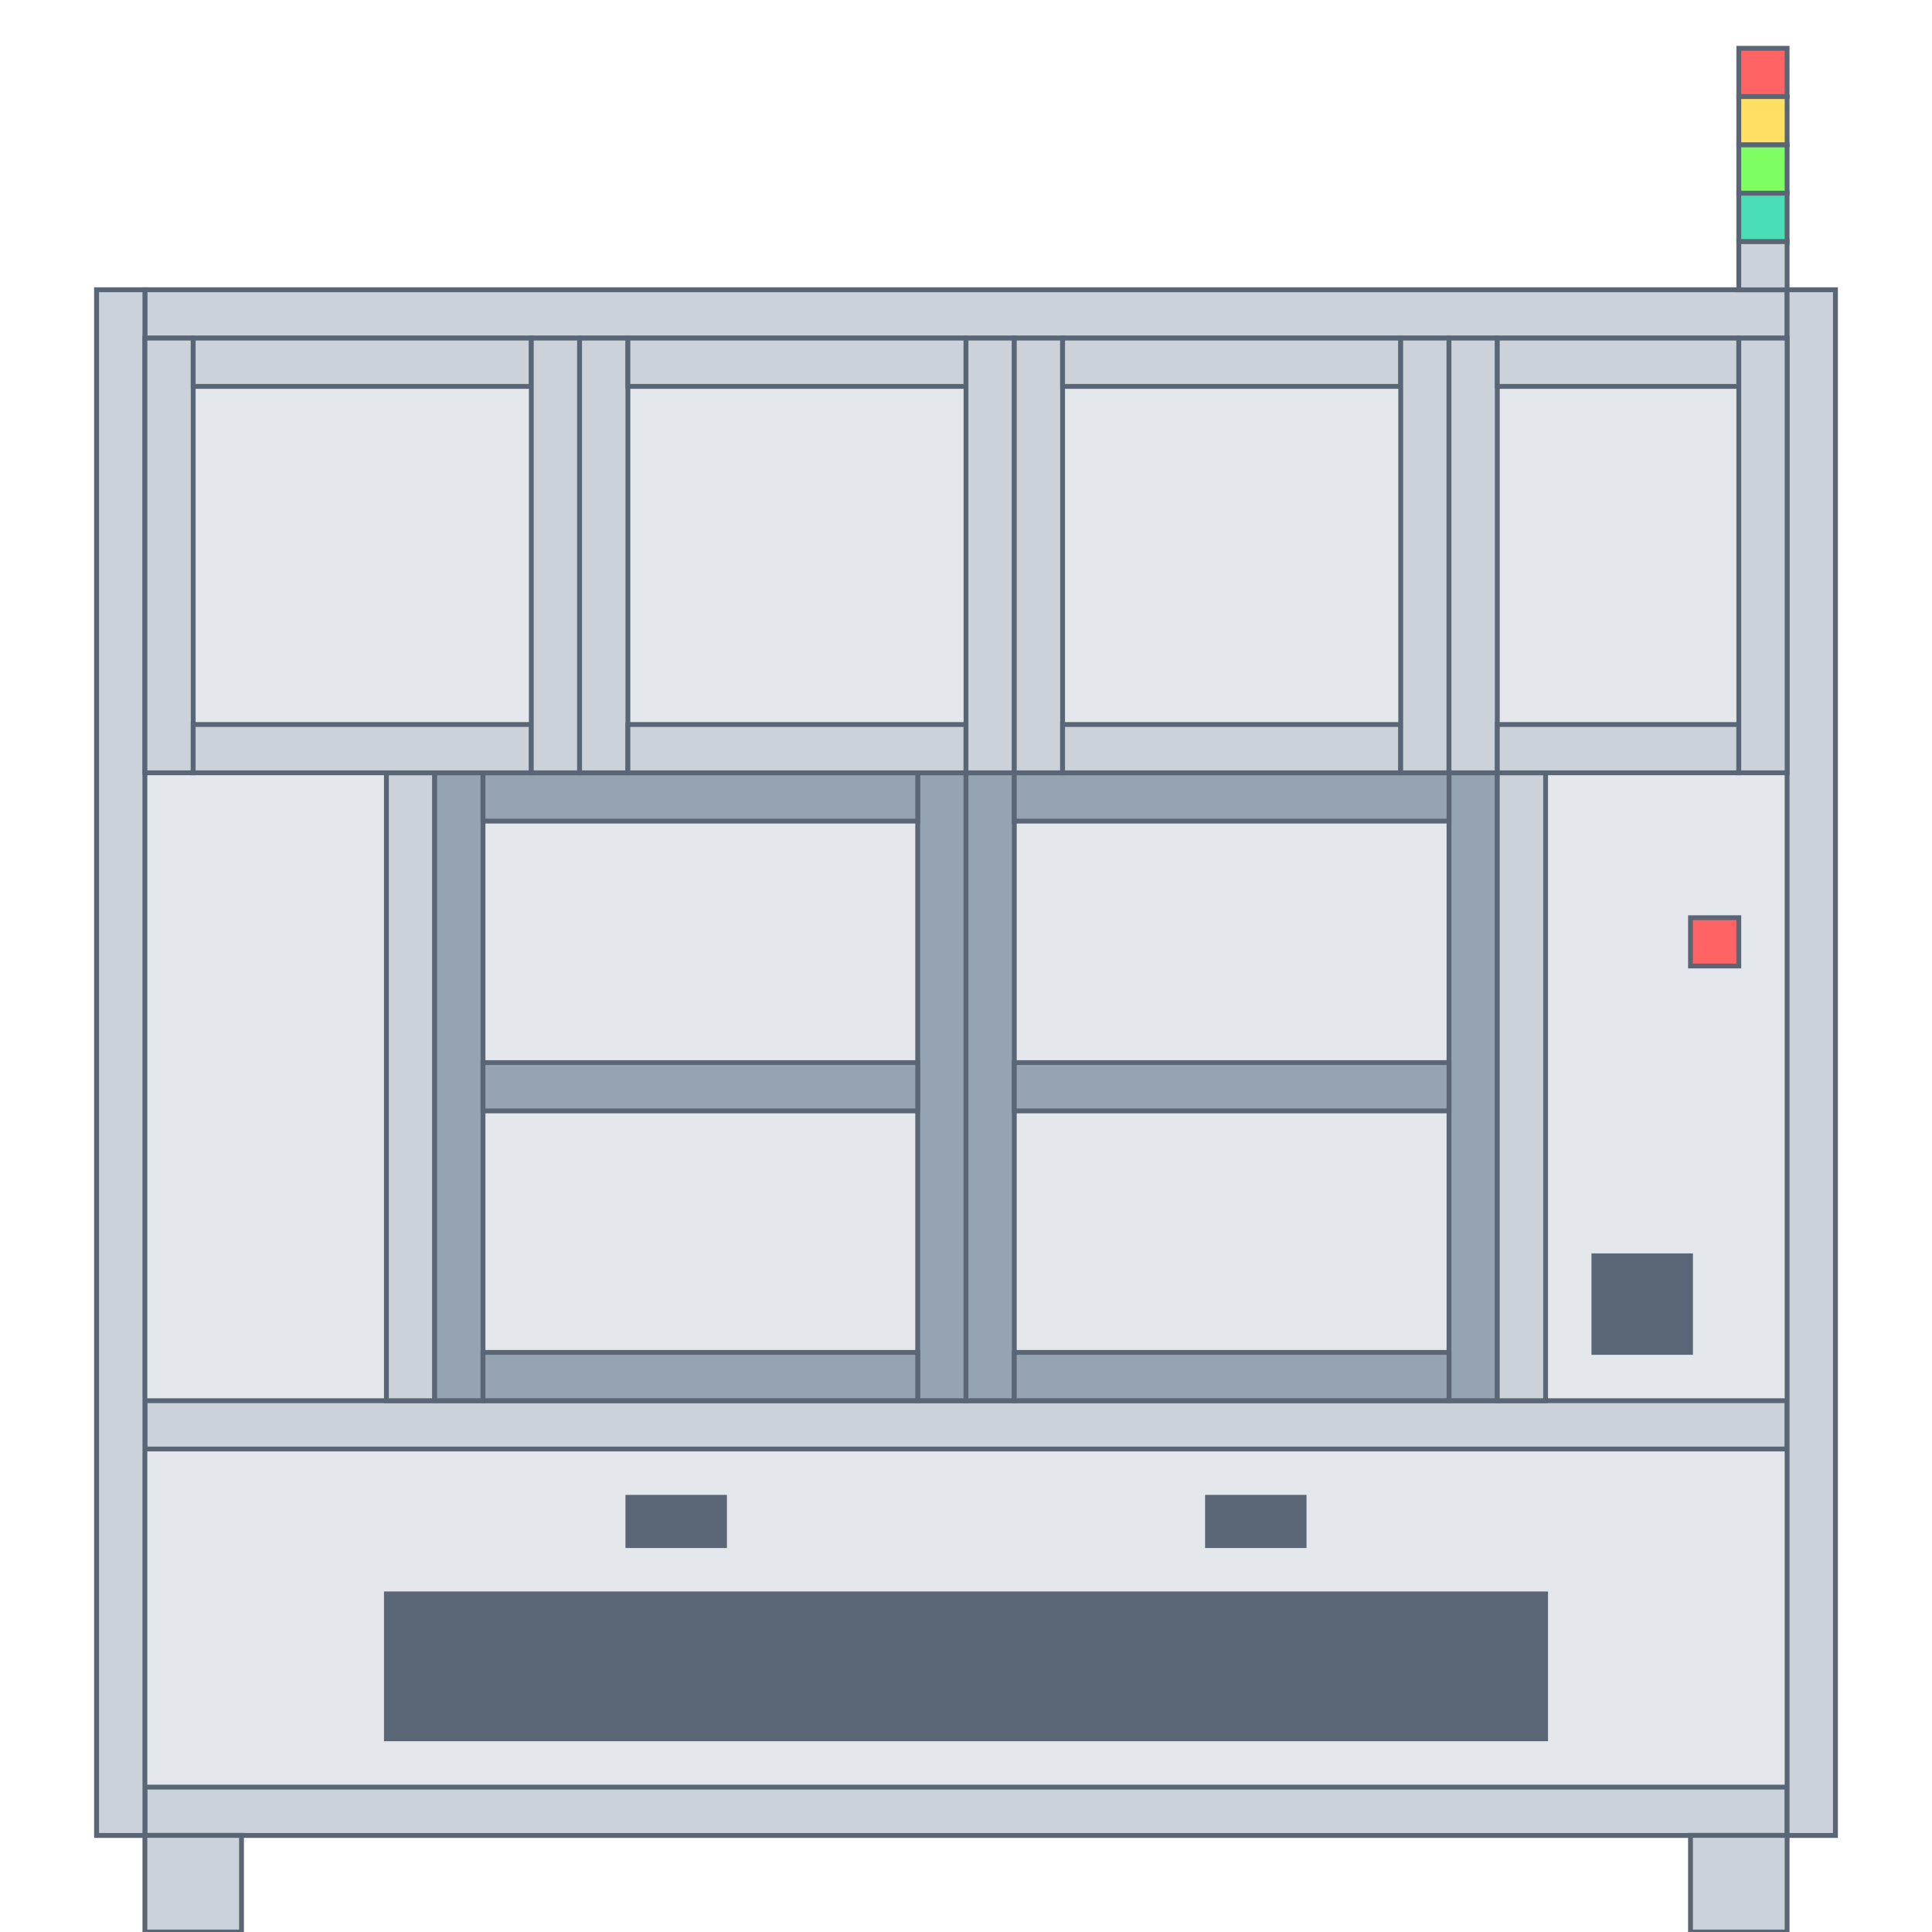
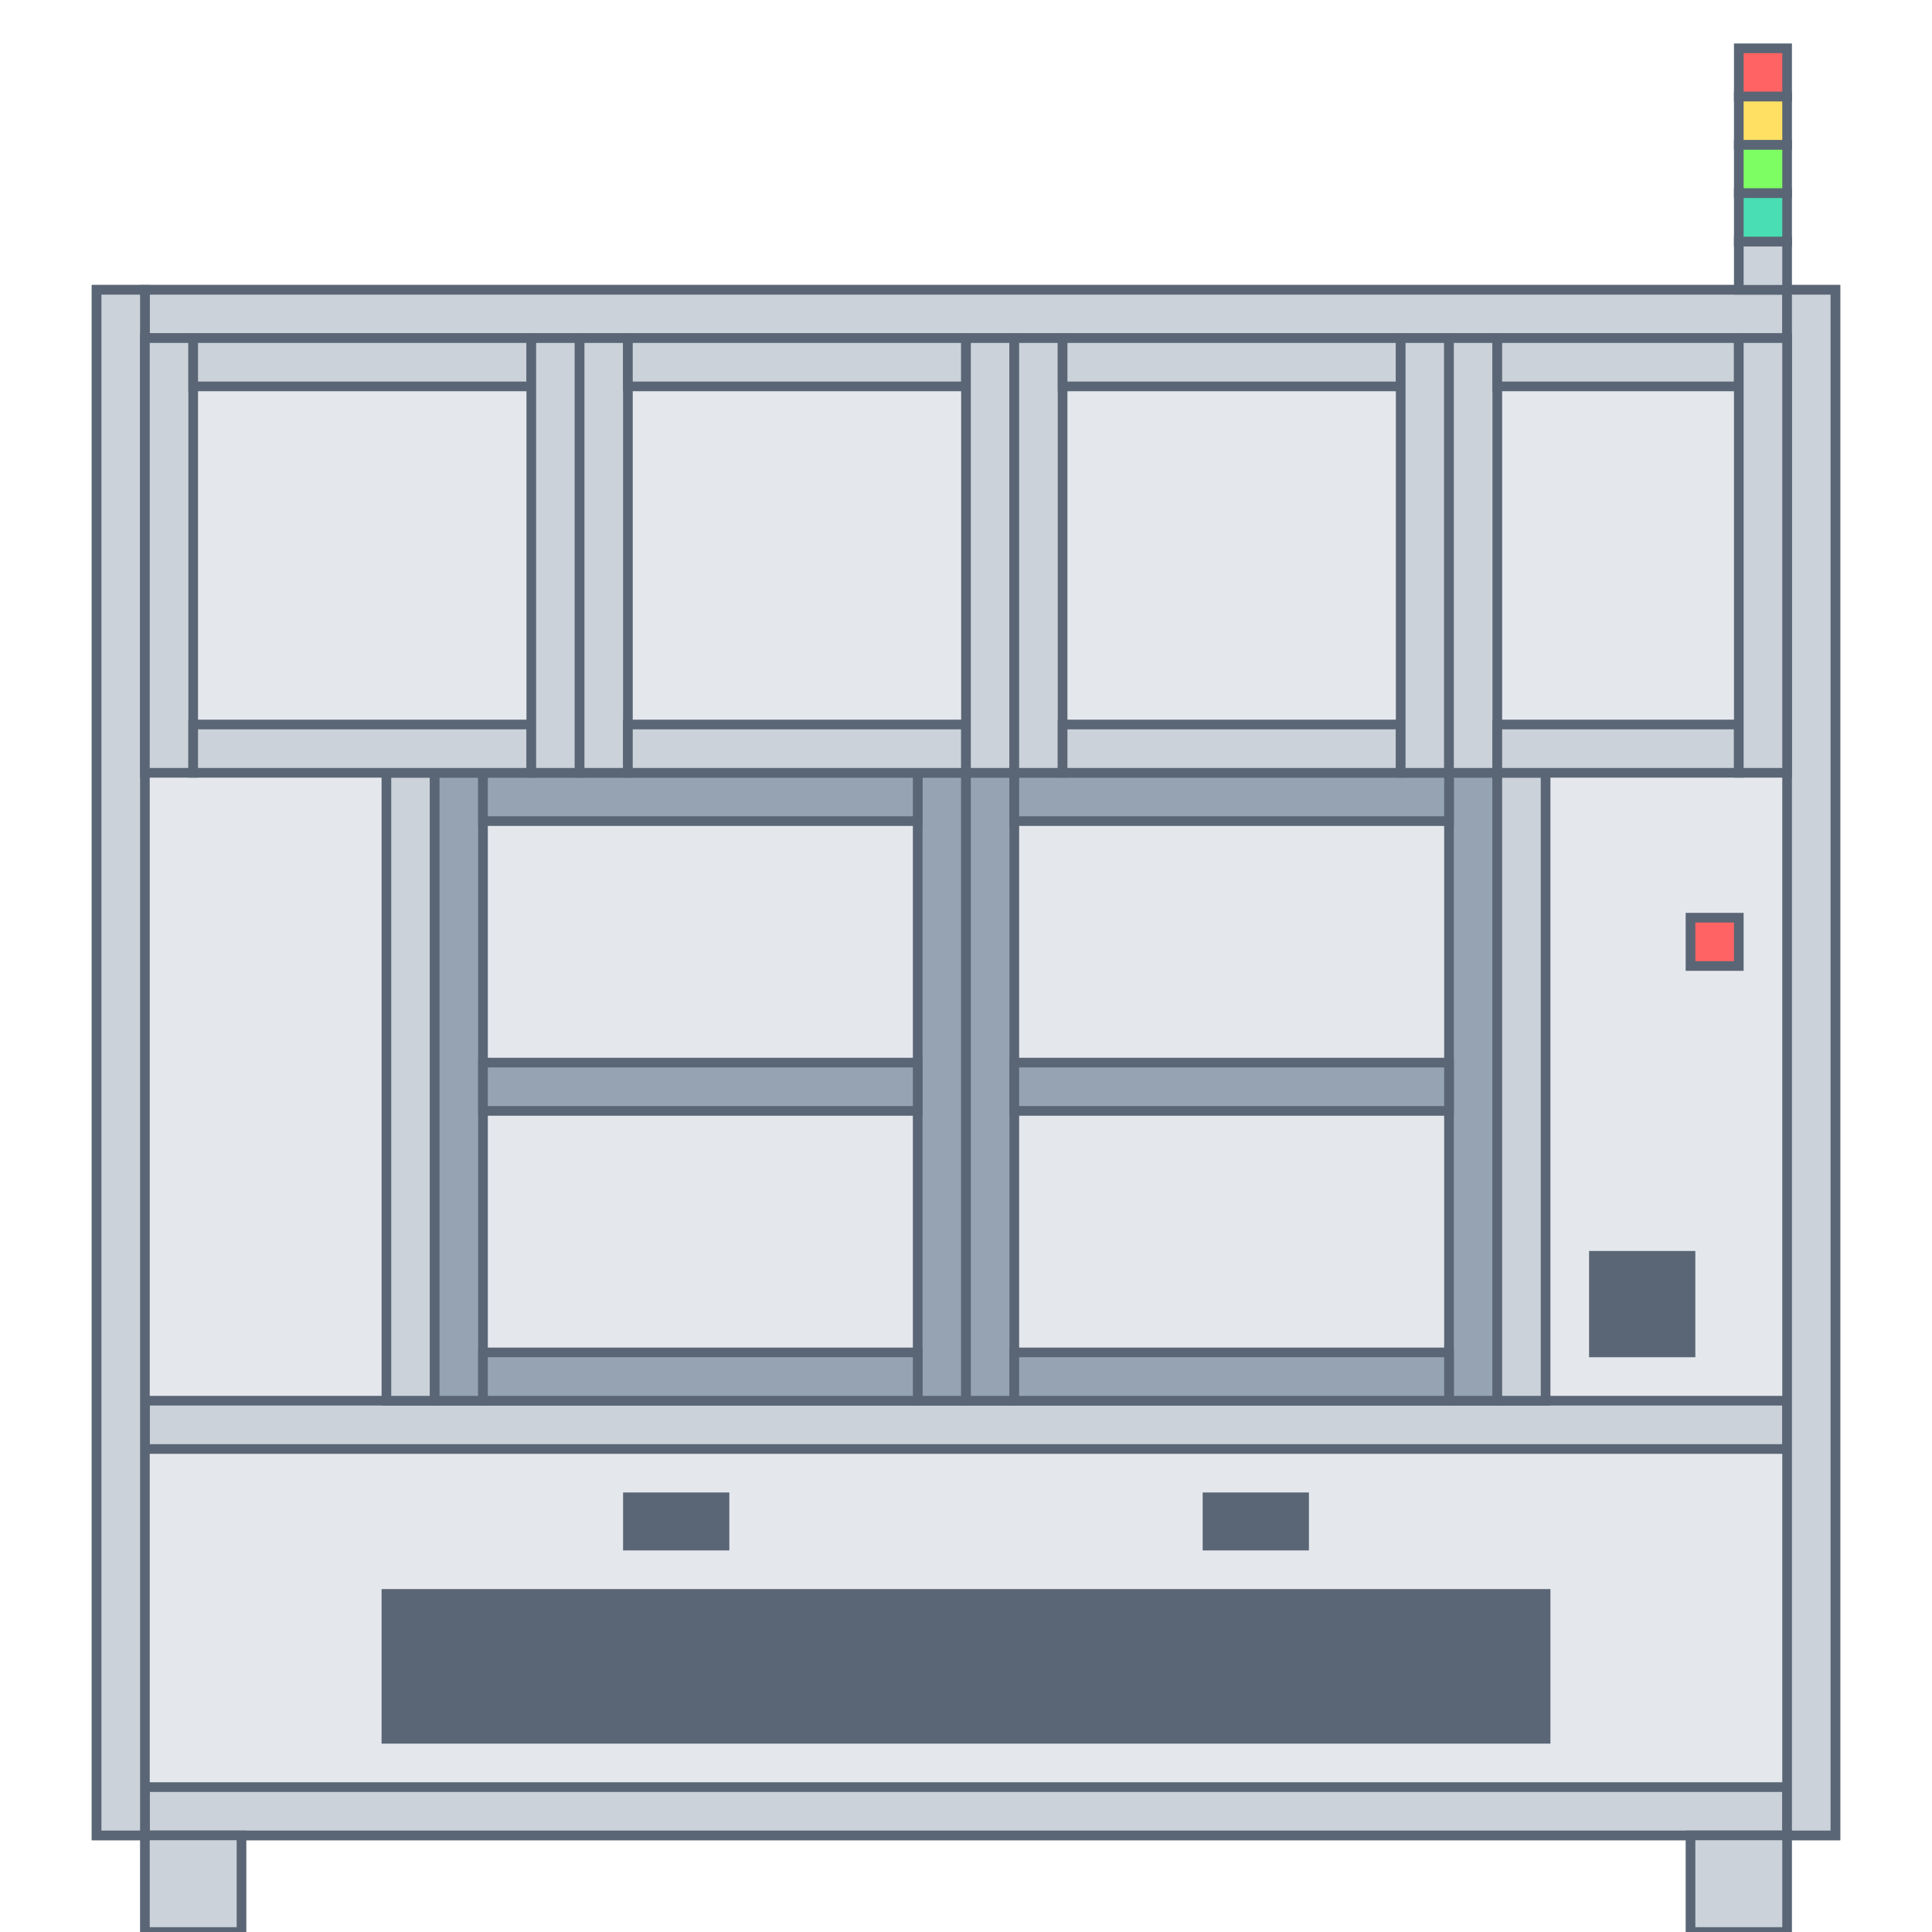
<svg xmlns="http://www.w3.org/2000/svg" width="400" height="400" viewBox="0 0 400 400" fill="none">
-   <g clip-path="url(#clip0_1100_5398)">
-     <rect width="400" height="400" fill="white" />
-     <rect x="20" y="60" width="360" height="320" fill="#E4E8ED" stroke="#5A6675" />
-     <rect x="30" y="60" width="340" height="10" fill="#CBD2DA" stroke="#5A6675" />
-     <rect x="30" y="370" width="340" height="10" fill="#CBD2DA" stroke="#5A6675" />
-     <rect x="30" y="290" width="340" height="10" fill="#CBD2DA" stroke="#5A6675" />
-     <rect x="80" y="160" width="10" height="130" fill="#CBD2DA" stroke="#5A6675" />
-     <rect x="300" y="160" width="10" height="130" fill="#96A3B3" stroke="#5A6675" />
-     <rect x="190" y="160" width="10" height="130" fill="#96A3B3" stroke="#5A6675" />
-     <rect x="200" y="160" width="10" height="130" fill="#96A3B3" stroke="#5A6675" />
-     <rect x="90" y="160" width="10" height="130" fill="#96A3B3" stroke="#5A6675" />
-     <rect x="310" y="160" width="10" height="130" fill="#CBD2DA" stroke="#5A6675" />
-     <rect x="80" y="330" width="240" height="30" fill="#5A6675" stroke="#5A6675" />
-     <rect x="130" y="310" width="20" height="10" fill="#5A6675" stroke="#5A6675" />
-     <rect x="250" y="310" width="20" height="10" fill="#5A6675" stroke="#5A6675" />
-     <rect x="330" y="260" width="20" height="20" fill="#5A6675" stroke="#5A6675" />
-     <rect x="100" y="160" width="90" height="10" fill="#96A3B3" stroke="#5A6675" />
-     <rect x="100" y="280" width="90" height="10" fill="#96A3B3" stroke="#5A6675" />
-     <rect x="100" y="220" width="90" height="10" fill="#96A3B3" stroke="#5A6675" />
-     <rect x="210" y="160" width="90" height="10" fill="#96A3B3" stroke="#5A6675" />
-     <rect x="210" y="280" width="90" height="10" fill="#96A3B3" stroke="#5A6675" />
-     <rect x="210" y="220" width="90" height="10" fill="#96A3B3" stroke="#5A6675" />
-     <rect x="20" y="60" width="10" height="320" fill="#CBD2DA" stroke="#5A6675" />
-     <rect x="370" y="60" width="10" height="320" fill="#CBD2DA" stroke="#5A6675" />
-     <g>
-       <rect x="30" y="70" width="10" height="90" fill="#CBD2DA" stroke="#5A6675" />
-       <rect x="40" y="70" width="70" height="10" fill="#CBD2DA" stroke="#5A6675" />
-       <rect x="40" y="150" width="70" height="10" fill="#CBD2DA" stroke="#5A6675" />
-       <rect x="110" y="70" width="10" height="90" fill="#CBD2DA" stroke="#5A6675" />
+   <rect width="400" height="400" fill="#D5D5D5" />
+   <g id="ì¤ë¹">
+     <path d="M-3728 -743C-3728 -744.105 -3727.1 -745 -3726 -745H5576C5577.1 -745 5578 -744.105 5578 -743V1142C5578 1143.1 5577.1 1144 5576 1144H-3726C-3727.1 1144 -3728 1143.1 -3728 1142V-743Z" fill="white" />
+     <path d="M-3726 -745V-744H5576V-745V-746H-3726V-745ZM5578 -743H5577V1142H5578H5579V-743H5578ZM5576 1144V1143H-3726V1144V1145H5576V1144ZM-3728 1142H-3727V-743H-3728H-3729V1142H-3728ZM-3726 1144V1143C-3726.55 1143 -3727 1142.55 -3727 1142H-3728H-3729C-3729 1143.66 -3727.66 1145 -3726 1145V1144ZM5578 1142H5577C5577 1142.55 5576.55 1143 5576 1143V1144V1145C5577.66 1145 5579 1143.66 5579 1142H5578ZM5576 -745V-744C5576.55 -744 5577 -743.552 5577 -743H5578H5579C5579 -744.657 5577.66 -746 5576 -746V-745ZM-3726 -745V-746C-3727.66 -746 -3729 -744.657 -3729 -743H-3728H-3727C-3727 -743.552 -3726.55 -744 -3726 -744V-745Z" fill="black" fill-opacity="0.1" />
+     <g id="OCV" clip-path="url(#clip0_1100_5398)">
+       <rect width="400" height="400" fill="white" />
+       <g id="graphic">
+         <path id="Rectangle 109" d="M20 60H380V380H20V60Z" fill="#E4E8ED" />
+         <path id="Rectangle 109 (Stroke)" d="M381 59V381H19V59H381ZM21 379H379V61H21V379Z" fill="#5A6675" />
+         <path id="Rectangle 82" d="M30 60H370V70H30V60Z" fill="#CBD2DA" />
+         <path id="Rectangle 82 (Stroke)" d="M371 59V71H29V59H371ZM31 69H369V61H31V69Z" fill="#5A6675" />
+         <path id="Rectangle 83" d="M30 370H370V380H30V370Z" fill="#CBD2DA" />
+         <path id="Rectangle 83 (Stroke)" d="M371 369V381H29V369H371ZM31 379H369V371H31V379Z" fill="#5A6675" />
+         <path id="Rectangle 87" d="M30 290H370V300H30V290Z" fill="#CBD2DA" />
+         <path id="Rectangle 87 (Stroke)" d="M371 289V301H29V289H371ZM31 299H369V291H31V299Z" fill="#5A6675" />
+         <path id="Rectangle 89" d="M80 160H90V290H80V160Z" fill="#CBD2DA" />
+         <path id="Rectangle 89 (Stroke)" d="M91 159V291H79V159H91ZM81 289H89V161H81V289Z" fill="#5A6675" />
+         <path id="Rectangle 91" d="M300 160H310V290H300V160Z" fill="#96A3B3" />
+         <path id="Rectangle 91 (Stroke)" d="M311 159V291H299V159H311ZM301 289H309V161H301V289Z" fill="#5A6675" />
+         <path id="Rectangle 99" d="M190 160H200V290H190V160Z" fill="#96A3B3" />
+         <path id="Rectangle 99 (Stroke)" d="M201 159V291H189V159H201ZM191 289H199V161H191V289Z" fill="#5A6675" />
+         <path id="Rectangle 100" d="M200 160H210V290H200V160Z" fill="#96A3B3" />
+         <path id="Rectangle 100 (Stroke)" d="M211 159V291H199V159H211ZM201 289H209V161H201V289Z" fill="#5A6675" />
+         <path id="Rectangle 90" d="M90 160H100V290H90V160Z" fill="#96A3B3" />
+         <path id="Rectangle 90 (Stroke)" d="M101 159V291H89V159H101ZM91 289H99V161H91V289Z" fill="#5A6675" />
+         <path id="Rectangle 92" d="M310 160H320V290H310V160Z" fill="#CBD2DA" />
+         <path id="Rectangle 92 (Stroke)" d="M321 159V291H309V159H321ZM311 289H319V161H311V289Z" fill="#5A6675" />
+         <path id="Rectangle 88" d="M80 330H320V360H80V330Z" fill="#5A6675" />
+         <path id="Rectangle 88 (Stroke)" d="M321 329V361H79V329H321ZM81 359H319V331H81V359Z" fill="#5A6675" />
+         <path id="Rectangle 105" d="M130 310H150V320H130V310Z" fill="#5A6675" />
+         <path id="Rectangle 105 (Stroke)" d="M151 309V321H129V309H151ZM131 319H149V311H131V319Z" fill="#5A6675" />
+         <path id="Rectangle 106" d="M250 310H270V320H250V310Z" fill="#5A6675" />
+         <path id="Rectangle 106 (Stroke)" d="M271 309V321H249V309H271ZM251 319H269V311H251V319Z" fill="#5A6675" />
+         <path id="Rectangle 107" d="M330 260H350V280H330V260Z" fill="#5A6675" />
+         <path id="Rectangle 107 (Stroke)" d="M351 259V281H329V259H351ZM331 279H349V261H331V279Z" fill="#5A6675" />
+         <path id="Rectangle 93" d="M100 160H190V170H100V160Z" fill="#96A3B3" />
+         <path id="Rectangle 93 (Stroke)" d="M191 159V171H99V159H191ZM101 169H189V161H101V169Z" fill="#5A6675" />
+         <path id="Rectangle 95" d="M100 280H190V290H100V280Z" fill="#96A3B3" />
+         <path id="Rectangle 95 (Stroke)" d="M191 279V291H99V279H191ZM101 289H189V281H101V289Z" fill="#5A6675" />
+         <path id="Rectangle 97" d="M100 220H190V230H100V220Z" fill="#96A3B3" />
+         <path id="Rectangle 97 (Stroke)" d="M191 219V231H99V219H191ZM101 229H189V221H101V229Z" fill="#5A6675" />
+         <path id="Rectangle 94" d="M210 160H300V170H210V160Z" fill="#96A3B3" />
+         <path id="Rectangle 94 (Stroke)" d="M301 159V171H209V159H301ZM211 169H299V161H211V169Z" fill="#5A6675" />
+         <path id="Rectangle 96" d="M210 280H300V290H210V280Z" fill="#96A3B3" />
+         <path id="Rectangle 96 (Stroke)" d="M301 279V291H209V279H301ZM211 289H299V281H211V289Z" fill="#5A6675" />
+         <path id="Rectangle 98" d="M210 220H300V230H210V220Z" fill="#96A3B3" />
+         <path id="Rectangle 98 (Stroke)" d="M301 219V231H209V219H301ZM211 229H299V221H211V229Z" fill="#5A6675" />
+         <path id="Rectangle 85" d="M20 60H30V380H20V60Z" fill="#CBD2DA" />
+         <path id="Rectangle 85 (Stroke)" d="M31 59V381H19V59H31ZM21 379H29V61H21V379Z" fill="#5A6675" />
+         <path id="Rectangle 86" d="M370 60H380V380H370V60Z" fill="#CBD2DA" />
+         <path id="Rectangle 86 (Stroke)" d="M381 59V381H369V59H381ZM371 379H379V61H371V379Z" fill="#5A6675" />
+         <g id="Group 27">
+           <path id="Rectangle 87_2" d="M30 70H40V160H30V70Z" fill="#CBD2DA" />
+           <path id="Rectangle 87 (Stroke)_2" d="M41 69V161H29V69H41ZM31 159H39V71H31V159Z" fill="#5A6675" />
+           <path id="Rectangle 89_2" d="M40 70H110V80H40V70Z" fill="#CBD2DA" />
+           <path id="Rectangle 89 (Stroke)_2" d="M111 69V81H39V69H111ZM41 79H109V71H41V79Z" fill="#5A6675" />
+           <path id="Rectangle 90_2" d="M40 150H110V160H40V150Z" fill="#CBD2DA" />
+           <path id="Rectangle 90 (Stroke)_2" d="M111 149V161H39V149H111ZM41 159H109V151H41V159Z" fill="#5A6675" />
+           <path id="Rectangle 88_2" d="M110 70H120V160H110V70Z" fill="#CBD2DA" />
+           <path id="Rectangle 88 (Stroke)_2" d="M121 69V161H109V69H121ZM111 159H119V71H111V159Z" fill="#5A6675" />
+         </g>
+         <g id="Group 31">
+           <path id="Rectangle 87_3" d="M120 70H130V160H120V70Z" fill="#CBD2DA" />
+           <path id="Rectangle 87 (Stroke)_3" d="M131 69V161H119V69H131ZM121 159H129V71H121V159Z" fill="#5A6675" />
+           <path id="Rectangle 89_3" d="M130 70H200V80H130V70Z" fill="#CBD2DA" />
+           <path id="Rectangle 89 (Stroke)_3" d="M201 69V81H129V69H201ZM131 79H199V71H131V79Z" fill="#5A6675" />
+           <path id="Rectangle 90_3" d="M130 150H200V160H130V150Z" fill="#CBD2DA" />
+           <path id="Rectangle 90 (Stroke)_3" d="M201 149V161H129V149H201ZM131 159H199V151H131V159Z" fill="#5A6675" />
+           <path id="Rectangle 88_3" d="M200 70H210V160H200V70Z" fill="#CBD2DA" />
+           <path id="Rectangle 88 (Stroke)_3" d="M211 69V161H199V69H211ZM201 159H209V71H201V159Z" fill="#5A6675" />
+         </g>
+         <g id="Group 32">
+           <path id="Rectangle 87_4" d="M210 70H220V160H210V70Z" fill="#CBD2DA" />
+           <path id="Rectangle 87 (Stroke)_4" d="M221 69V161H209V69H221ZM211 159H219V71H211V159Z" fill="#5A6675" />
+           <path id="Rectangle 89_4" d="M220 70H290V80H220V70Z" fill="#CBD2DA" />
+           <path id="Rectangle 89 (Stroke)_4" d="M291 69V81H219V69H291ZM221 79H289V71H221V79Z" fill="#5A6675" />
+           <path id="Rectangle 90_4" d="M220 150H290V160H220V150Z" fill="#CBD2DA" />
+           <path id="Rectangle 90 (Stroke)_4" d="M291 149V161H219V149H291ZM221 159H289V151H221V159Z" fill="#5A6675" />
+           <path id="Rectangle 88_4" d="M290 70H300V160H290V70Z" fill="#CBD2DA" />
+           <path id="Rectangle 88 (Stroke)_4" d="M301 69V161H289V69H301ZM291 159H299V71H291V159Z" fill="#5A6675" />
+         </g>
+         <g id="Group 30">
+           <path id="Rectangle 87_5" d="M300 70H310V160H300V70Z" fill="#CBD2DA" />
+           <path id="Rectangle 87 (Stroke)_5" d="M311 69V161H299V69H311ZM301 159H309V71H301V159Z" fill="#5A6675" />
+           <path id="Rectangle 89_5" d="M310 70H360V80H310V70Z" fill="#CBD2DA" />
+           <path id="Rectangle 89 (Stroke)_5" d="M361 69V81H309V69H361ZM311 79H359V71H311V79Z" fill="#5A6675" />
+           <path id="Rectangle 90_5" d="M310 150H360V160H310V150Z" fill="#CBD2DA" />
+           <path id="Rectangle 90 (Stroke)_5" d="M361 149V161H309V149H361ZM311 159H359V151H311V159Z" fill="#5A6675" />
+           <path id="Rectangle 88_5" d="M360 70H370V160H360V70Z" fill="#CBD2DA" />
+           <path id="Rectangle 88 (Stroke)_5" d="M371 69V161H359V69H371ZM361 159H369V71H361V159Z" fill="#5A6675" />
+         </g>
+         <path id="Rectangle 84" d="M350 380H370V400H350V380Z" fill="#CBD2DA" />
+         <path id="Rectangle 84 (Stroke)" d="M371 379V401H349V379H371ZM351 399H369V381H351V399Z" fill="#5A6675" />
+         <path id="Rectangle 50" d="M360 50H370V60H360V50Z" fill="#CBD2DA" />
+         <path id="Rectangle 50 (Stroke)" d="M371 49V61H359V49H371ZM361 59H369V51H361V59Z" fill="#5A6675" />
+         <path id="Rectangle 51" d="M360 10H370V20H360V10Z" fill="#FF6363" />
+         <path id="Rectangle 51 (Stroke)" d="M371 9V21H359V9H371ZM361 19H369V11H361V19Z" fill="#5A6675" />
+         <path id="Rectangle 52" d="M360 20H370V30H360V20Z" fill="#FFE063" />
+         <path id="Rectangle 52 (Stroke)" d="M371 19V31H359V19H371ZM361 29H369V21H361V29Z" fill="#5A6675" />
+         <path id="Rectangle 108" d="M350 190H360V200H350V190Z" fill="#FF6363" />
+         <path id="Rectangle 108 (Stroke)" d="M361 189V201H349V189H361ZM351 199H359V191H351V199Z" fill="#5A6675" />
+         <path id="Rectangle 53" d="M360 30H370V40H360V30Z" fill="#7DFF63" />
+         <path id="Rectangle 53 (Stroke)" d="M371 29V41H359V29H371ZM361 39H369V31H361V39Z" fill="#5A6675" />
+         <path id="Rectangle 54" d="M360 40H370V50H360V40Z" fill="#49DEB4" />
+         <path id="Rectangle 54 (Stroke)" d="M371 39V51H359V39H371ZM361 49H369V41H361V49Z" fill="#5A6675" />
+         <path id="Rectangle 25" d="M30 380H50V400H30V380Z" fill="#CBD2DA" />
+         <path id="Rectangle 25 (Stroke)" d="M51 379V401H29V379H51ZM31 399H49V381H31V399Z" fill="#5A6675" />
+       </g>
    </g>
-     <g>
-       <rect x="120" y="70" width="10" height="90" fill="#CBD2DA" stroke="#5A6675" />
-       <rect x="130" y="70" width="70" height="10" fill="#CBD2DA" stroke="#5A6675" />
-       <rect x="130" y="150" width="70" height="10" fill="#CBD2DA" stroke="#5A6675" />
-       <rect x="200" y="70" width="10" height="90" fill="#CBD2DA" stroke="#5A6675" />
-     </g>
-     <g>
-       <rect x="210" y="70" width="10" height="90" fill="#CBD2DA" stroke="#5A6675" />
-       <rect x="220" y="70" width="70" height="10" fill="#CBD2DA" stroke="#5A6675" />
-       <rect x="220" y="150" width="70" height="10" fill="#CBD2DA" stroke="#5A6675" />
-       <rect x="290" y="70" width="10" height="90" fill="#CBD2DA" stroke="#5A6675" />
-     </g>
-     <g>
-       <rect x="300" y="70" width="10" height="90" fill="#CBD2DA" stroke="#5A6675" />
-       <rect x="310" y="70" width="50" height="10" fill="#CBD2DA" stroke="#5A6675" />
-       <rect x="310" y="150" width="50" height="10" fill="#CBD2DA" stroke="#5A6675" />
-       <rect x="360" y="70" width="10" height="90" fill="#CBD2DA" stroke="#5A6675" />
-     </g>
-     <rect x="350" y="380" width="20" height="20" fill="#CBD2DA" stroke="#5A6675" />
-     <rect x="360" y="50" width="10" height="10" fill="#CBD2DA" stroke="#5A6675" />
-     <rect x="360" y="10" width="10" height="10" fill="#FF6363" stroke="#5A6675" />
-     <rect x="360" y="20" width="10" height="10" fill="#FFE063" stroke="#5A6675" />
-     <rect x="350" y="190" width="10" height="10" fill="#FF6363" stroke="#5A6675" />
-     <rect x="360" y="30" width="10" height="10" fill="#7DFF63" stroke="#5A6675" />
-     <rect x="360" y="40" width="10" height="10" fill="#49DEB4" stroke="#5A6675" />
-     <rect x="30" y="380" width="20" height="20" fill="#CBD2DA" stroke="#5A6675" />
  </g>
  <defs>
    <clipPath id="clip0_1100_5398">
      <rect width="400" height="400" fill="white" />
    </clipPath>
  </defs>
</svg>
